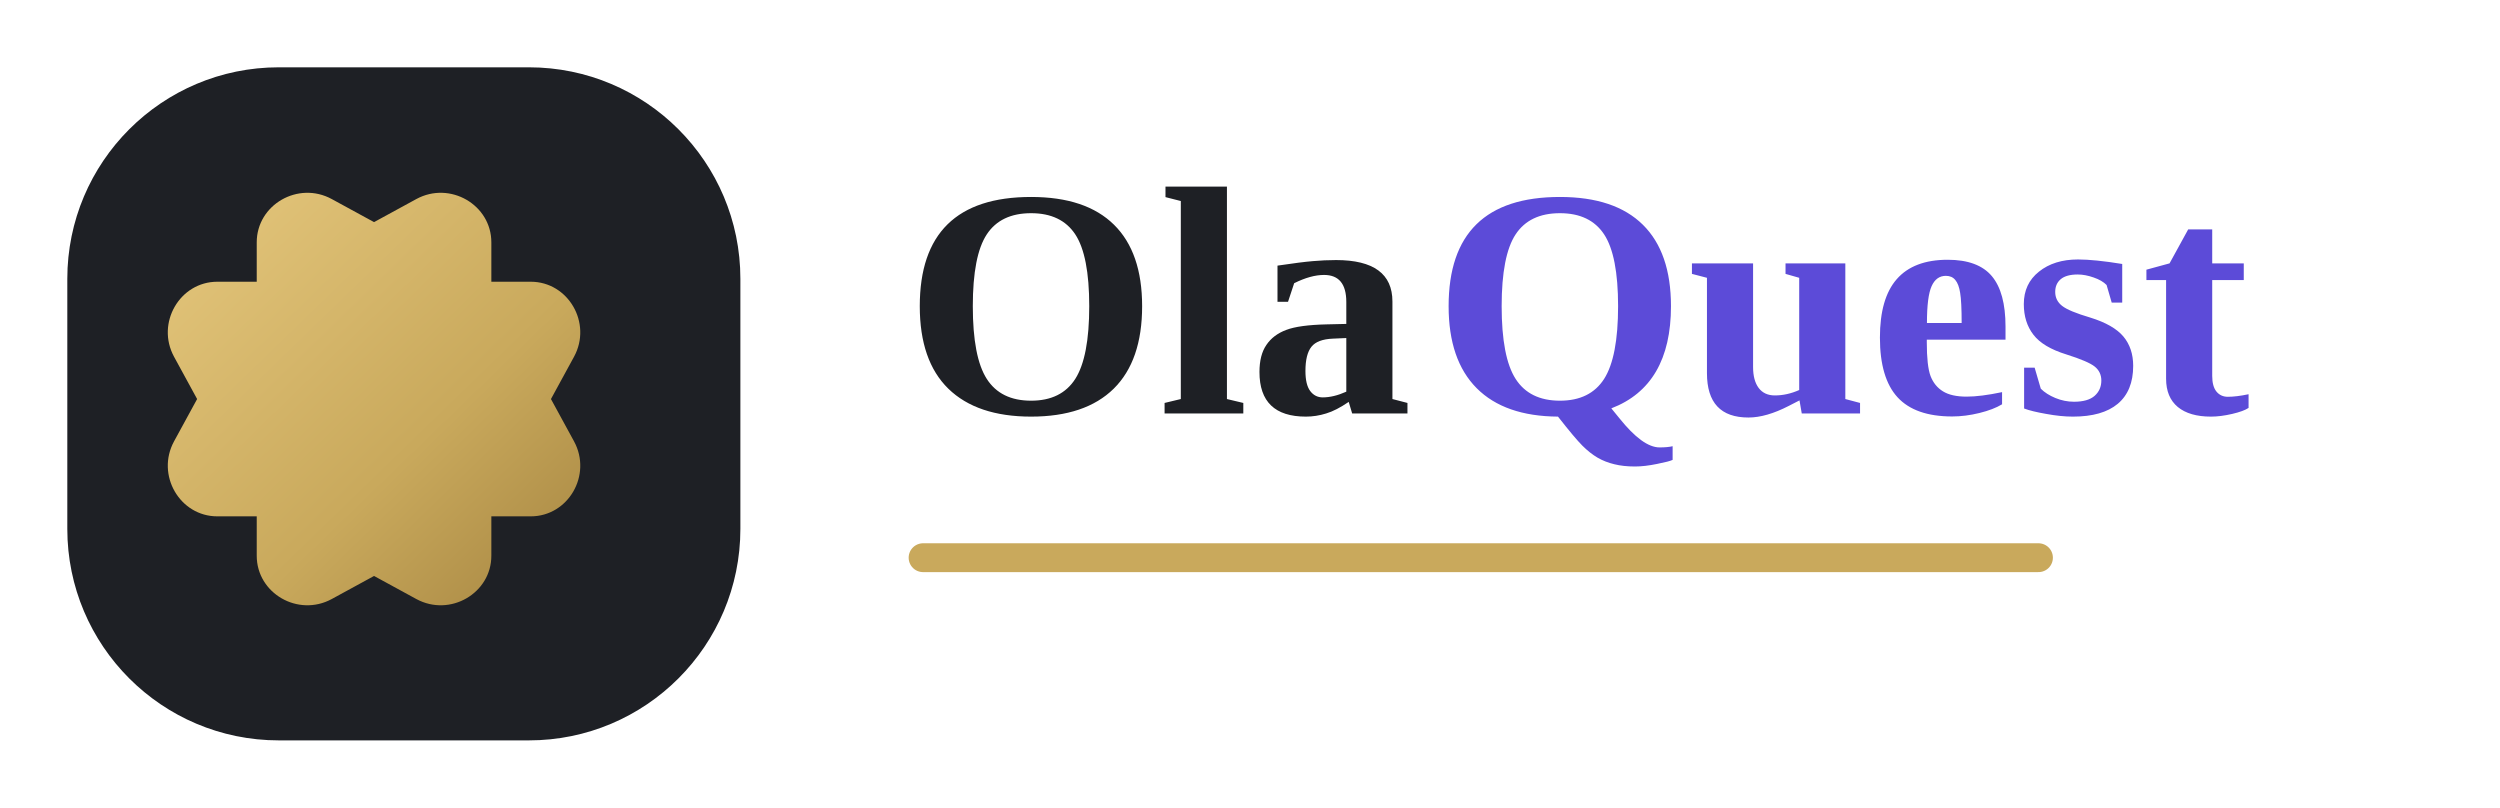
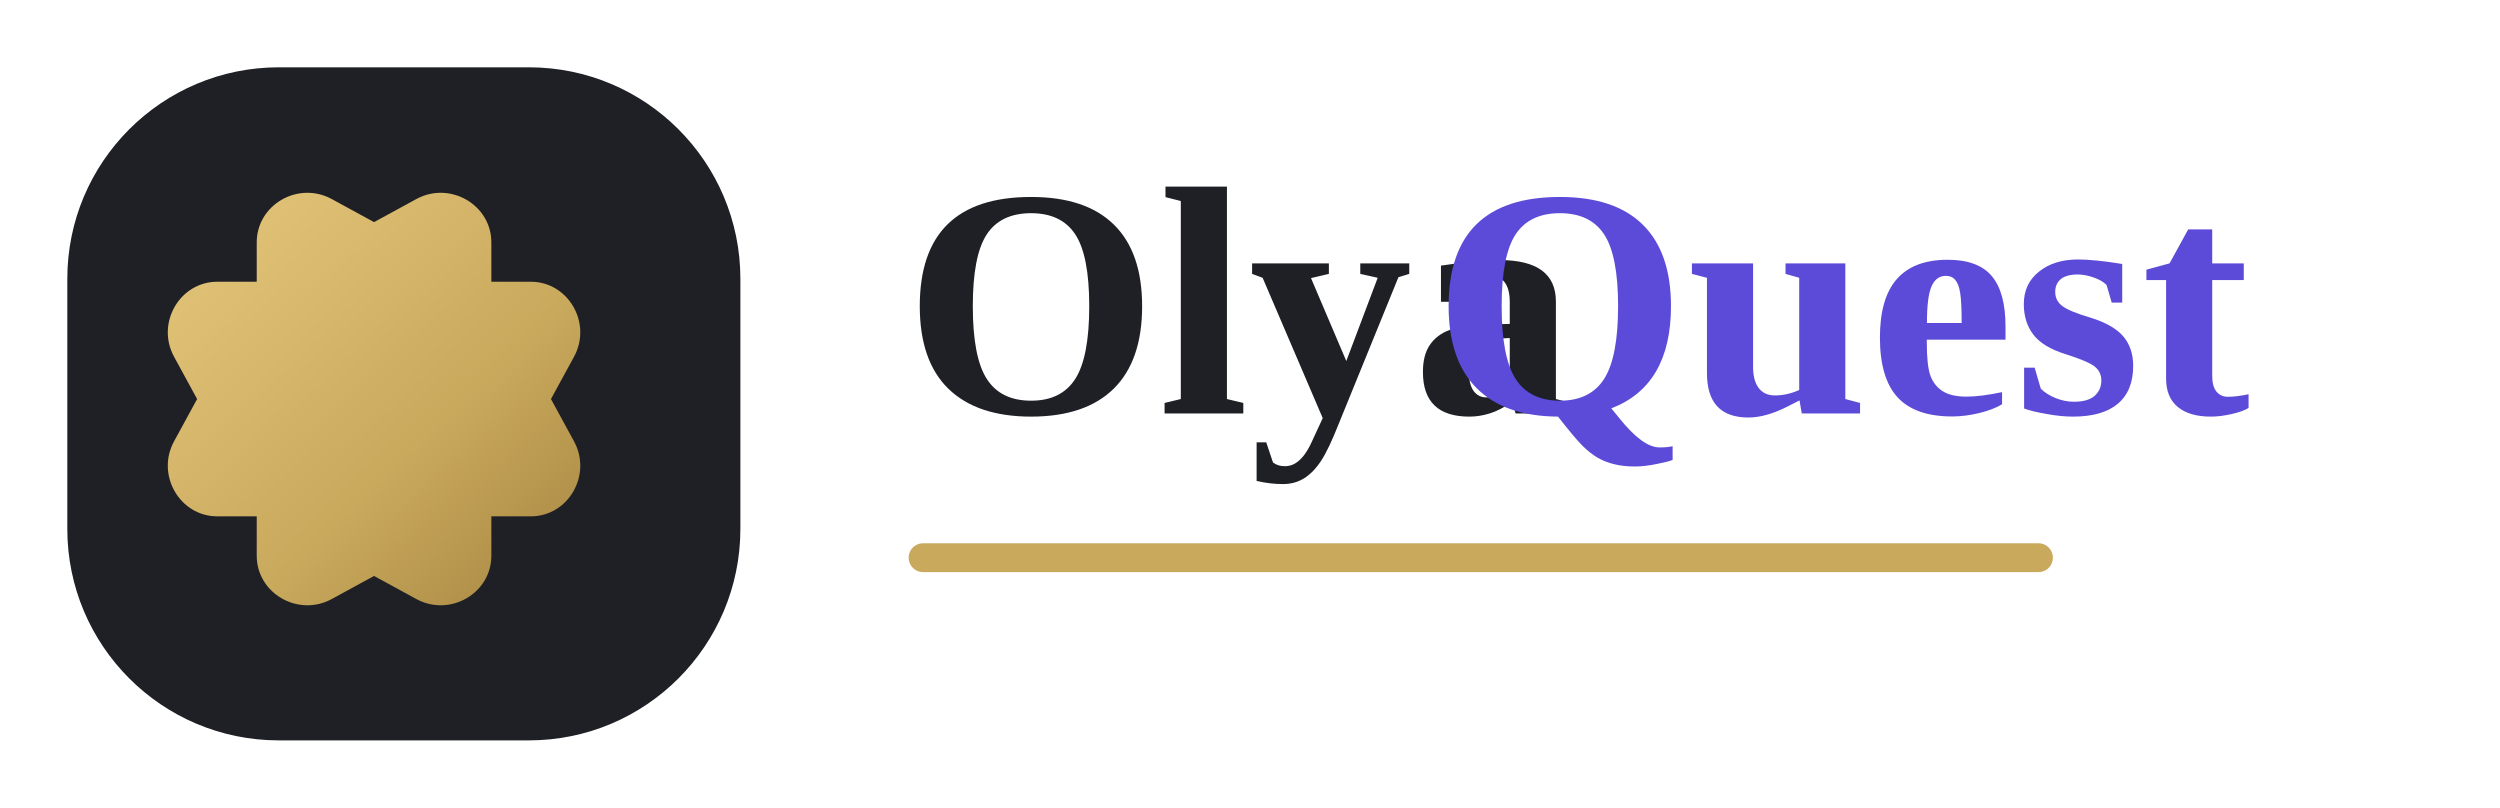
<svg xmlns="http://www.w3.org/2000/svg" width="260" height="84" viewBox="0 0 260 84" fill="none" role="img" aria-labelledby="title desc">
  <defs>
    <linearGradient id="gold" x1="8" y1="10" x2="72" y2="76" gradientUnits="userSpaceOnUse">
      <stop stop-color="#F0D38A" />
      <stop offset="0.55" stop-color="#C9A95C" />
      <stop offset="1" stop-color="#8C6B2D" />
    </linearGradient>
  </defs>
  <rect x="7" y="7" width="70" height="70" rx="22" fill="#1E2025" />
  <path d="M43.3 20.7c3.5-1.9 7.8.6 7.8 4.5v4.1h4.1c3.9 0 6.4 4.3 4.5 7.8l-2.4 4.4 2.4 4.4c1.9 3.5-.6 7.8-4.5 7.8h-4.1v4.1c0 3.9-4.3 6.4-7.8 4.5l-4.4-2.4-4.4 2.4c-3.5 1.9-7.8-.6-7.8-4.5v-4.1h-4.1c-3.9 0-6.4-4.3-4.5-7.8l2.4-4.4-2.4-4.4c-1.9-3.5.6-7.8 4.5-7.8h4.1v-4.1c0-3.9 4.3-6.4 7.8-4.5l4.4 2.4 4.4-2.4Z" fill="url(#gold)" />
-   <text x="94" y="43" font-family="Georgia, 'Times New Roman', serif" font-size="34" font-weight="700" fill="#1E2025">Ola</text>
+   <text x="94" y="43" font-family="Georgia, 'Times New Roman', serif" font-size="34" font-weight="700" fill="#1E2025">Olya</text>
  <text x="149" y="43" font-family="Georgia, 'Times New Roman', serif" font-size="34" font-weight="700" fill="#5C4BD8">Quest</text>
  <path d="M96 58h116" stroke="#C9A95C" stroke-width="3" stroke-linecap="round" />
</svg>
